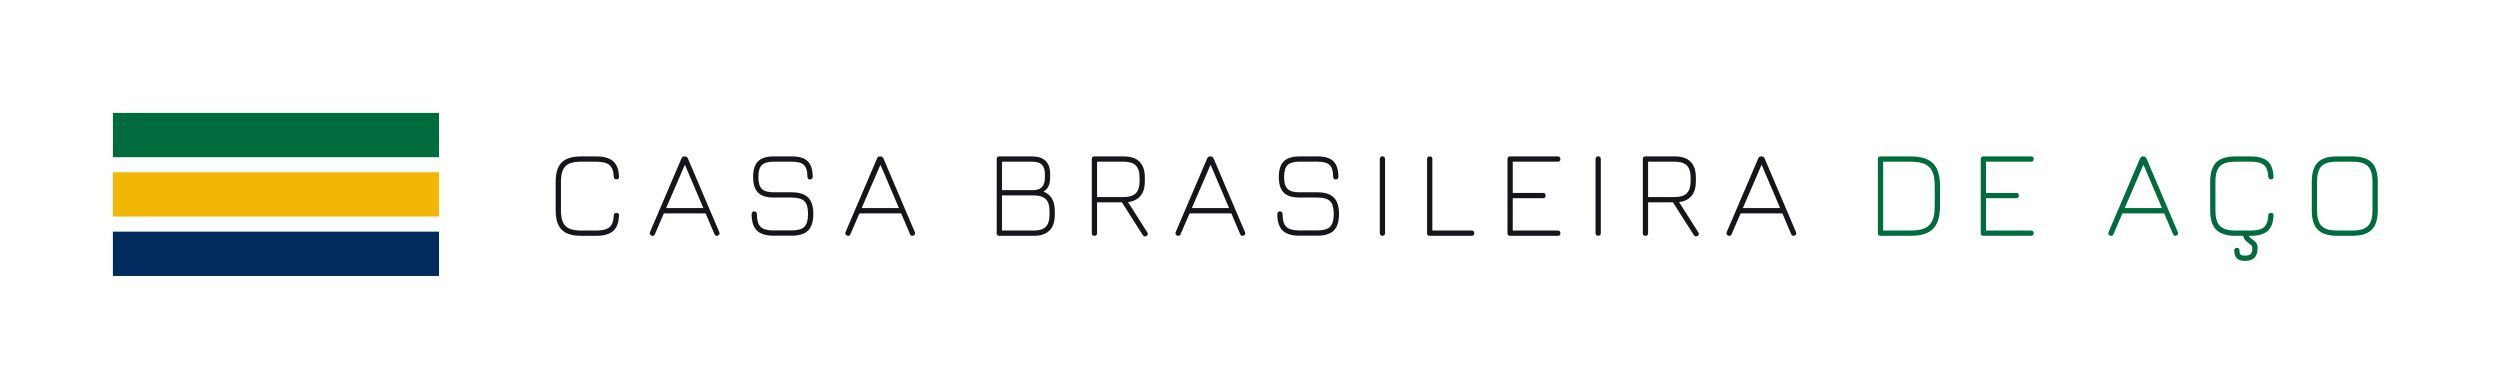
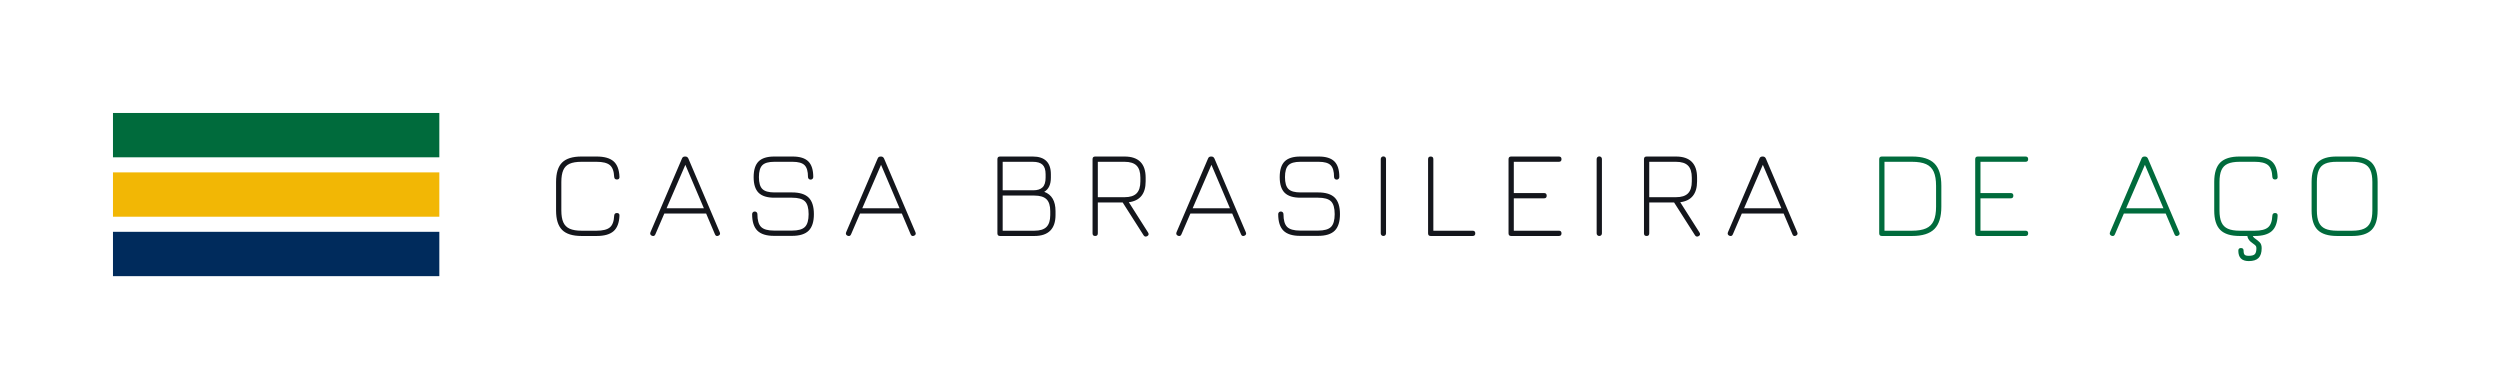
- <svg xmlns="http://www.w3.org/2000/svg" width="1435" height="223" viewBox="0 0 1435 223">
+ <svg xmlns="http://www.w3.org/2000/svg" width="1434" height="223" viewBox="0 0 1434 223">
  <rect x="64.80" y="64.80" width="187.20" height="25.43" fill="#006B3C" />
  <rect x="64.80" y="98.88" width="187.20" height="25.43" fill="#F2B705" />
  <rect x="64.80" y="132.97" width="187.20" height="25.43" fill="#002B5C" />
  <path d="M333.576 135.36Q325.908 135.36 322.434 131.886Q318.96 128.412 318.96 120.744V104.4Q318.96 96.66 322.434 93.222Q325.908 89.784 333.504 89.784H342.216Q348.804 89.784 351.936 92.52Q355.068 95.256 355.32 101.376Q355.392 102.132 355.014 102.546Q354.636 102.96 353.88 102.96Q352.404 102.96 352.296 101.448Q352.08 96.588 349.794 94.698Q347.508 92.808 342.216 92.808H333.504Q329.256 92.808 326.736 93.924Q324.216 95.04 323.1 97.578Q321.984 100.116 321.984 104.4V120.744Q321.984 124.992 323.118 127.53Q324.252 130.068 326.79 131.202Q329.328 132.336 333.576 132.336H342.216Q347.508 132.336 349.794 130.446Q352.08 128.556 352.296 123.696Q352.404 122.184 353.88 122.184Q354.636 122.184 355.014 122.598Q355.392 123.012 355.32 123.768Q355.068 129.852 351.936 132.606Q348.804 135.36 342.216 135.36Z M373.896 135.216Q372.564 134.568 373.104 133.2L391.176 90.936Q391.608 89.784 392.904 89.784H393.12Q394.308 89.784 394.848 90.936L412.848 133.2Q413.46 134.568 412.056 135.216Q410.688 135.792 410.112 134.424L405.036 122.472H381.06L375.912 134.424Q375.336 135.792 373.896 135.216ZM382.356 119.448H403.74L393.12 94.536Z M443.952 135.288Q437.436 135.288 434.43 132.3Q431.424 129.312 431.424 122.832Q431.424 122.184 431.856 121.752Q432.288 121.32 432.936 121.32Q433.584 121.32 434.016 121.752Q434.448 122.184 434.448 122.832Q434.448 128.052 436.554 130.158Q438.66 132.264 443.952 132.264H454.32Q459.612 132.264 461.718 130.158Q463.824 128.052 463.824 122.832Q463.824 117.576 461.718 115.488Q459.612 113.4 454.32 113.4H444.168Q437.976 113.4 435.132 110.574Q432.288 107.748 432.288 101.592Q432.288 95.436 435.114 92.61Q437.94 89.784 444.096 89.784H454.68Q460.836 89.784 463.662 92.592Q466.488 95.4 466.488 101.52Q466.488 102.168 466.056 102.6Q465.624 103.032 464.976 103.032Q464.328 103.032 463.896 102.6Q463.464 102.168 463.464 101.52Q463.464 96.696 461.502 94.752Q459.54 92.808 454.68 92.808H444.096Q439.236 92.808 437.274 94.77Q435.312 96.732 435.312 101.592Q435.312 106.452 437.292 108.414Q439.272 110.376 444.168 110.376H454.32Q460.872 110.376 463.86 113.364Q466.848 116.352 466.848 122.832Q466.848 129.312 463.86 132.3Q460.872 135.288 454.32 135.288Z M486.144 135.216Q484.812 134.568 485.352 133.2L503.424 90.936Q503.856 89.784 505.152 89.784H505.368Q506.556 89.784 507.096 90.936L525.096 133.2Q525.708 134.568 524.304 135.216Q522.936 135.792 522.36 134.424L517.284 122.472H493.308L488.16 134.424Q487.584 135.792 486.144 135.216ZM494.604 119.448H515.988L505.368 94.536Z M573.624 135.36Q572.112 135.36 572.112 133.848V91.296Q572.112 89.784 573.624 89.784H592.416Q597.564 89.784 600.174 92.34Q602.784 94.896 602.784 99.936V101.88Q602.784 107.82 598.968 110.016Q605.448 112.428 605.448 121.104V123.336Q605.448 129.276 602.406 132.318Q599.364 135.36 593.352 135.36ZM575.136 132.336H593.352Q598.104 132.336 600.264 130.176Q602.424 128.016 602.424 123.336V121.104Q602.424 116.388 600.264 114.282Q598.104 112.176 593.352 112.176H575.136ZM575.136 109.152H592.704Q596.232 109.152 597.996 107.46Q599.76 105.768 599.76 101.88V99.936Q599.76 96.192 598.014 94.5Q596.268 92.808 592.416 92.808H575.136Z M658.08 135.432Q657.432 135.792 656.91 135.684Q656.388 135.576 655.992 135L643.968 116.136H629.712V133.848Q629.712 135.36 628.2 135.36Q626.688 135.36 626.688 133.848V91.296Q626.688 89.784 628.2 89.784H645.048Q651.06 89.784 654.102 92.826Q657.144 95.868 657.144 101.88V104.04Q657.144 109.368 654.714 112.374Q652.284 115.38 647.496 115.992L658.512 133.344Q659.376 134.676 658.08 135.432ZM629.712 113.112H645.048Q649.764 113.112 651.942 110.916Q654.12 108.72 654.12 104.04V101.88Q654.12 97.164 651.942 94.986Q649.764 92.808 645.048 92.808H629.712Z M675.648 135.216Q674.316 134.568 674.856 133.2L692.928 90.936Q693.36 89.784 694.656 89.784H694.872Q696.06 89.784 696.6 90.936L714.6 133.2Q715.212 134.568 713.808 135.216Q712.44 135.792 711.864 134.424L706.788 122.472H682.812L677.664 134.424Q677.088 135.792 675.648 135.216ZM684.108 119.448H705.492L694.872 94.536Z M745.704 135.288Q739.188 135.288 736.182 132.3Q733.176 129.312 733.176 122.832Q733.176 122.184 733.608 121.752Q734.04 121.32 734.688 121.32Q735.336 121.32 735.768 121.752Q736.2 122.184 736.2 122.832Q736.2 128.052 738.306 130.158Q740.412 132.264 745.704 132.264H756.072Q761.364 132.264 763.47 130.158Q765.576 128.052 765.576 122.832Q765.576 117.576 763.47 115.488Q761.364 113.4 756.072 113.4H745.92Q739.728 113.4 736.884 110.574Q734.04 107.748 734.04 101.592Q734.04 95.436 736.866 92.61Q739.692 89.784 745.848 89.784H756.432Q762.588 89.784 765.414 92.592Q768.24 95.4 768.24 101.52Q768.24 102.168 767.808 102.6Q767.376 103.032 766.728 103.032Q766.08 103.032 765.648 102.6Q765.216 102.168 765.216 101.52Q765.216 96.696 763.254 94.752Q761.292 92.808 756.432 92.808H745.848Q740.988 92.808 739.026 94.77Q737.064 96.732 737.064 101.592Q737.064 106.452 739.044 108.414Q741.024 110.376 745.92 110.376H756.072Q762.624 110.376 765.612 113.364Q768.6 116.352 768.6 122.832Q768.6 129.312 765.612 132.3Q762.624 135.288 756.072 135.288Z M793.512 135.36Q792.864 135.36 792.432 134.928Q792.0 134.496 792.0 133.848V91.224Q792.0 90.576 792.432 90.144Q792.864 89.712 793.512 89.712Q794.16 89.712 794.592 90.144Q795.024 90.576 795.024 91.224V133.848Q795.024 134.496 794.592 134.928Q794.16 135.36 793.512 135.36Z M820.656 135.36Q819.144 135.36 819.144 133.848V91.296Q819.144 89.784 820.656 89.784Q822.168 89.784 822.168 91.296V132.336H844.704Q846.216 132.336 846.216 133.848Q846.216 135.36 844.704 135.36Z M866.808 135.36Q865.296 135.36 865.296 133.848V91.296Q865.296 89.784 866.808 89.784H894.168Q895.68 89.784 895.68 91.296Q895.68 92.808 894.168 92.808H868.32V110.736H885.672Q887.184 110.736 887.184 112.248Q887.184 113.76 885.672 113.76H868.32V132.336H894.168Q895.68 132.336 895.68 133.848Q895.68 135.36 894.168 135.36Z M917.352 135.36Q916.704 135.36 916.272 134.928Q915.84 134.496 915.84 133.848V91.224Q915.84 90.576 916.272 90.144Q916.704 89.712 917.352 89.712Q918.0 89.712 918.432 90.144Q918.864 90.576 918.864 91.224V133.848Q918.864 134.496 918.432 134.928Q918.0 135.36 917.352 135.36Z M974.376 135.432Q973.728 135.792 973.206 135.684Q972.684 135.576 972.288 135L960.264 116.136H946.008V133.848Q946.008 135.36 944.496 135.36Q942.984 135.36 942.984 133.848V91.296Q942.984 89.784 944.496 89.784H961.344Q967.356 89.784 970.398 92.826Q973.44 95.868 973.44 101.88V104.04Q973.44 109.368 971.01 112.374Q968.58 115.38 963.792 115.992L974.808 133.344Q975.672 134.676 974.376 135.432ZM946.008 113.112H961.344Q966.06 113.112 968.238 110.916Q970.416 108.72 970.416 104.04V101.88Q970.416 97.164 968.238 94.986Q966.06 92.808 961.344 92.808H946.008Z M991.944 135.216Q990.612 134.568 991.152 133.2L1009.224 90.936Q1009.656 89.784 1010.952 89.784H1011.168Q1012.356 89.784 1012.896 90.936L1030.896 133.2Q1031.508 134.568 1030.104 135.216Q1028.736 135.792 1028.16 134.424L1023.084 122.472H999.108L993.96 134.424Q993.384 135.792 991.944 135.216ZM1000.404 119.448H1021.788L1011.168 94.536Z" fill="#14161C" />
-   <path d="M1079.424 135.36Q1077.912 135.36 1077.912 133.848V91.296Q1077.912 89.784 1079.424 89.784H1096.776Q1105.596 89.784 1109.574 93.762Q1113.552 97.74 1113.552 106.56V118.584Q1113.552 127.368 1109.574 131.364Q1105.596 135.36 1096.776 135.36ZM1080.936 132.336H1096.776Q1101.78 132.336 1104.804 130.986Q1107.828 129.636 1109.178 126.612Q1110.528 123.588 1110.528 118.584V106.56Q1110.528 101.556 1109.178 98.532Q1107.828 95.508 1104.804 94.158Q1101.78 92.808 1096.776 92.808H1080.936Z M1138.464 135.36Q1136.952 135.36 1136.952 133.848V91.296Q1136.952 89.784 1138.464 89.784H1165.824Q1167.336 89.784 1167.336 91.296Q1167.336 92.808 1165.824 92.808H1139.976V110.736H1157.328Q1158.84 110.736 1158.84 112.248Q1158.84 113.76 1157.328 113.76H1139.976V132.336H1165.824Q1167.336 132.336 1167.336 133.848Q1167.336 135.36 1165.824 135.36Z M1211.112 135.216Q1209.78 134.568 1210.32 133.2L1228.392 90.936Q1228.824 89.784 1230.12 89.784H1230.336Q1231.524 89.784 1232.064 90.936L1250.064 133.2Q1250.676 134.568 1249.272 135.216Q1247.904 135.792 1247.328 134.424L1242.252 122.472H1218.276L1213.128 134.424Q1212.552 135.792 1211.112 135.216ZM1219.572 119.448H1240.956L1230.336 94.536Z M1283.256 135.36Q1275.588 135.36 1272.114 131.886Q1268.64 128.412 1268.64 120.744V104.4Q1268.64 96.66 1272.114 93.222Q1275.588 89.784 1283.184 89.784H1291.896Q1298.484 89.784 1301.616 92.52Q1304.748 95.256 1305.0 101.376Q1305.072 102.132 1304.694 102.546Q1304.316 102.96 1303.56 102.96Q1302.084 102.96 1301.976 101.448Q1301.76 96.588 1299.474 94.698Q1297.188 92.808 1291.896 92.808H1283.184Q1278.936 92.808 1276.416 93.924Q1273.896 95.04 1272.78 97.578Q1271.664 100.116 1271.664 104.4V120.744Q1271.664 124.992 1272.798 127.53Q1273.932 130.068 1276.47 131.202Q1279.008 132.336 1283.256 132.336H1291.896Q1297.188 132.336 1299.474 130.446Q1301.76 128.556 1301.976 123.696Q1302.084 122.184 1303.56 122.184Q1304.316 122.184 1304.694 122.598Q1305.072 123.012 1305.0 123.768Q1304.748 129.852 1301.616 132.606Q1298.484 135.36 1291.896 135.36ZM1288.44 149.76Q1282.464 149.76 1282.464 143.784Q1282.464 142.272 1283.976 142.272Q1285.488 142.272 1285.488 143.784Q1285.488 145.512 1286.1 146.124Q1286.712 146.736 1288.44 146.736Q1290.996 146.736 1291.914 145.8Q1292.832 144.864 1292.832 142.344Q1292.832 141.516 1292.472 141.03Q1292.112 140.544 1290.96 139.752Q1290.276 139.284 1289.484 138.618Q1288.692 137.952 1288.134 136.908Q1287.576 135.864 1287.576 134.28Q1287.576 132.768 1289.088 132.768Q1290.6 132.768 1290.6 134.28Q1290.6 135.252 1290.996 135.828Q1291.392 136.404 1292.616 137.232Q1293.588 137.88 1294.722 138.996Q1295.856 140.112 1295.856 142.344Q1295.856 146.16 1294.074 147.96Q1292.292 149.76 1288.44 149.76Z M1341.576 135.36Q1333.908 135.36 1330.434 131.886Q1326.96 128.412 1326.96 120.744V104.4Q1326.96 96.66 1330.434 93.186Q1333.908 89.712 1341.504 89.784H1350.216Q1357.884 89.784 1361.358 93.258Q1364.832 96.732 1364.832 104.4V120.744Q1364.832 128.412 1361.358 131.886Q1357.884 135.36 1350.216 135.36ZM1341.576 132.336H1350.216Q1354.464 132.336 1357.002 131.202Q1359.54 130.068 1360.674 127.53Q1361.808 124.992 1361.808 120.744V104.4Q1361.808 100.152 1360.674 97.614Q1359.54 95.076 1357.002 93.942Q1354.464 92.808 1350.216 92.808H1341.504Q1337.256 92.772 1334.736 93.888Q1332.216 95.004 1331.1 97.56Q1329.984 100.116 1329.984 104.4V120.744Q1329.984 124.992 1331.118 127.53Q1332.252 130.068 1334.79 131.202Q1337.328 132.336 1341.576 132.336Z" fill="#006B3C" />
+   <path d="M1079.424 135.36Q1077.912 135.36 1077.912 133.848V91.296Q1077.912 89.784 1079.424 89.784H1096.776Q1105.596 89.784 1109.574 93.762Q1113.552 97.74 1113.552 106.56V118.584Q1113.552 127.368 1109.574 131.364Q1105.596 135.36 1096.776 135.36ZM1080.936 132.336H1096.776Q1101.78 132.336 1104.804 130.986Q1107.828 129.636 1109.178 126.612Q1110.528 123.588 1110.528 118.584V106.56Q1110.528 101.556 1109.178 98.532Q1107.828 95.508 1104.804 94.158Q1101.78 92.808 1096.776 92.808H1080.936Z M1134.486 135.36Q1132.974 135.36 1132.974 133.848V91.296Q1132.974 89.784 1134.486 89.784H1161.846Q1163.358 89.784 1163.358 91.296Q1163.358 92.808 1161.846 92.808H1135.998V110.736H1153.35Q1154.862 110.736 1154.862 112.248Q1154.862 113.76 1153.35 113.76H1135.998V132.336H1161.846Q1163.358 132.336 1163.358 133.848Q1163.358 135.36 1161.846 135.36Z M1211.094 135.216Q1209.762 134.568 1210.302 133.2L1228.374 90.936Q1228.806 89.784 1230.102 89.784H1230.318Q1231.506 89.784 1232.046 90.936L1250.046 133.2Q1250.658 134.568 1249.254 135.216Q1247.886 135.792 1247.31 134.424L1242.234 122.472H1218.258L1213.11 134.424Q1212.534 135.792 1211.094 135.216ZM1219.554 119.448H1240.938L1230.318 94.536Z M1284.696 135.36Q1277.028 135.36 1273.554 131.886Q1270.08 128.412 1270.08 120.744V104.4Q1270.08 96.66 1273.554 93.222Q1277.028 89.784 1284.624 89.784H1293.336Q1299.924 89.784 1303.056 92.52Q1306.188 95.256 1306.44 101.376Q1306.512 102.132 1306.134 102.546Q1305.756 102.96 1305 102.96Q1303.524 102.96 1303.416 101.448Q1303.2 96.588 1300.914 94.698Q1298.628 92.808 1293.336 92.808H1284.624Q1280.376 92.808 1277.856 93.924Q1275.336 95.04 1274.22 97.578Q1273.104 100.116 1273.104 104.4V120.744Q1273.104 124.992 1274.238 127.53Q1275.372 130.068 1277.91 131.202Q1280.448 132.336 1284.696 132.336H1293.336Q1298.628 132.336 1300.914 130.446Q1303.2 128.556 1303.416 123.696Q1303.524 122.184 1305 122.184Q1305.756 122.184 1306.134 122.598Q1306.512 123.012 1306.44 123.768Q1306.188 129.852 1303.056 132.606Q1299.924 135.36 1293.336 135.36ZM1289.88 149.76Q1283.904 149.76 1283.904 143.784Q1283.904 142.272 1285.416 142.272Q1286.928 142.272 1286.928 143.784Q1286.928 145.512 1287.54 146.124Q1288.152 146.736 1289.88 146.736Q1292.436 146.736 1293.354 145.8Q1294.272 144.864 1294.272 142.344Q1294.272 141.516 1293.912 141.03Q1293.552 140.544 1292.4 139.752Q1291.716 139.284 1290.924 138.618Q1290.132 137.952 1289.574 136.908Q1289.016 135.864 1289.016 134.28Q1289.016 132.768 1290.528 132.768Q1292.04 132.768 1292.04 134.28Q1292.04 135.252 1292.436 135.828Q1292.832 136.404 1294.056 137.232Q1295.028 137.88 1296.162 138.996Q1297.296 140.112 1297.296 142.344Q1297.296 146.16 1295.514 147.96Q1293.732 149.76 1289.88 149.76Z M1340.55 135.36Q1332.882 135.36 1329.408 131.886Q1325.934 128.412 1325.934 120.744V104.4Q1325.934 96.66 1329.408 93.186Q1332.882 89.712 1340.478 89.784H1349.19Q1356.858 89.784 1360.332 93.258Q1363.806 96.732 1363.806 104.4V120.744Q1363.806 128.412 1360.332 131.886Q1356.858 135.36 1349.19 135.36ZM1340.55 132.336H1349.19Q1353.438 132.336 1355.976 131.202Q1358.514 130.068 1359.648 127.53Q1360.782 124.992 1360.782 120.744V104.4Q1360.782 100.152 1359.648 97.614Q1358.514 95.076 1355.976 93.942Q1353.438 92.808 1349.19 92.808H1340.478Q1336.23 92.772 1333.71 93.888Q1331.19 95.004 1330.074 97.56Q1328.958 100.116 1328.958 104.4V120.744Q1328.958 124.992 1330.092 127.53Q1331.226 130.068 1333.764 131.202Q1336.302 132.336 1340.55 132.336Z" fill="#006B3C" />
</svg>
